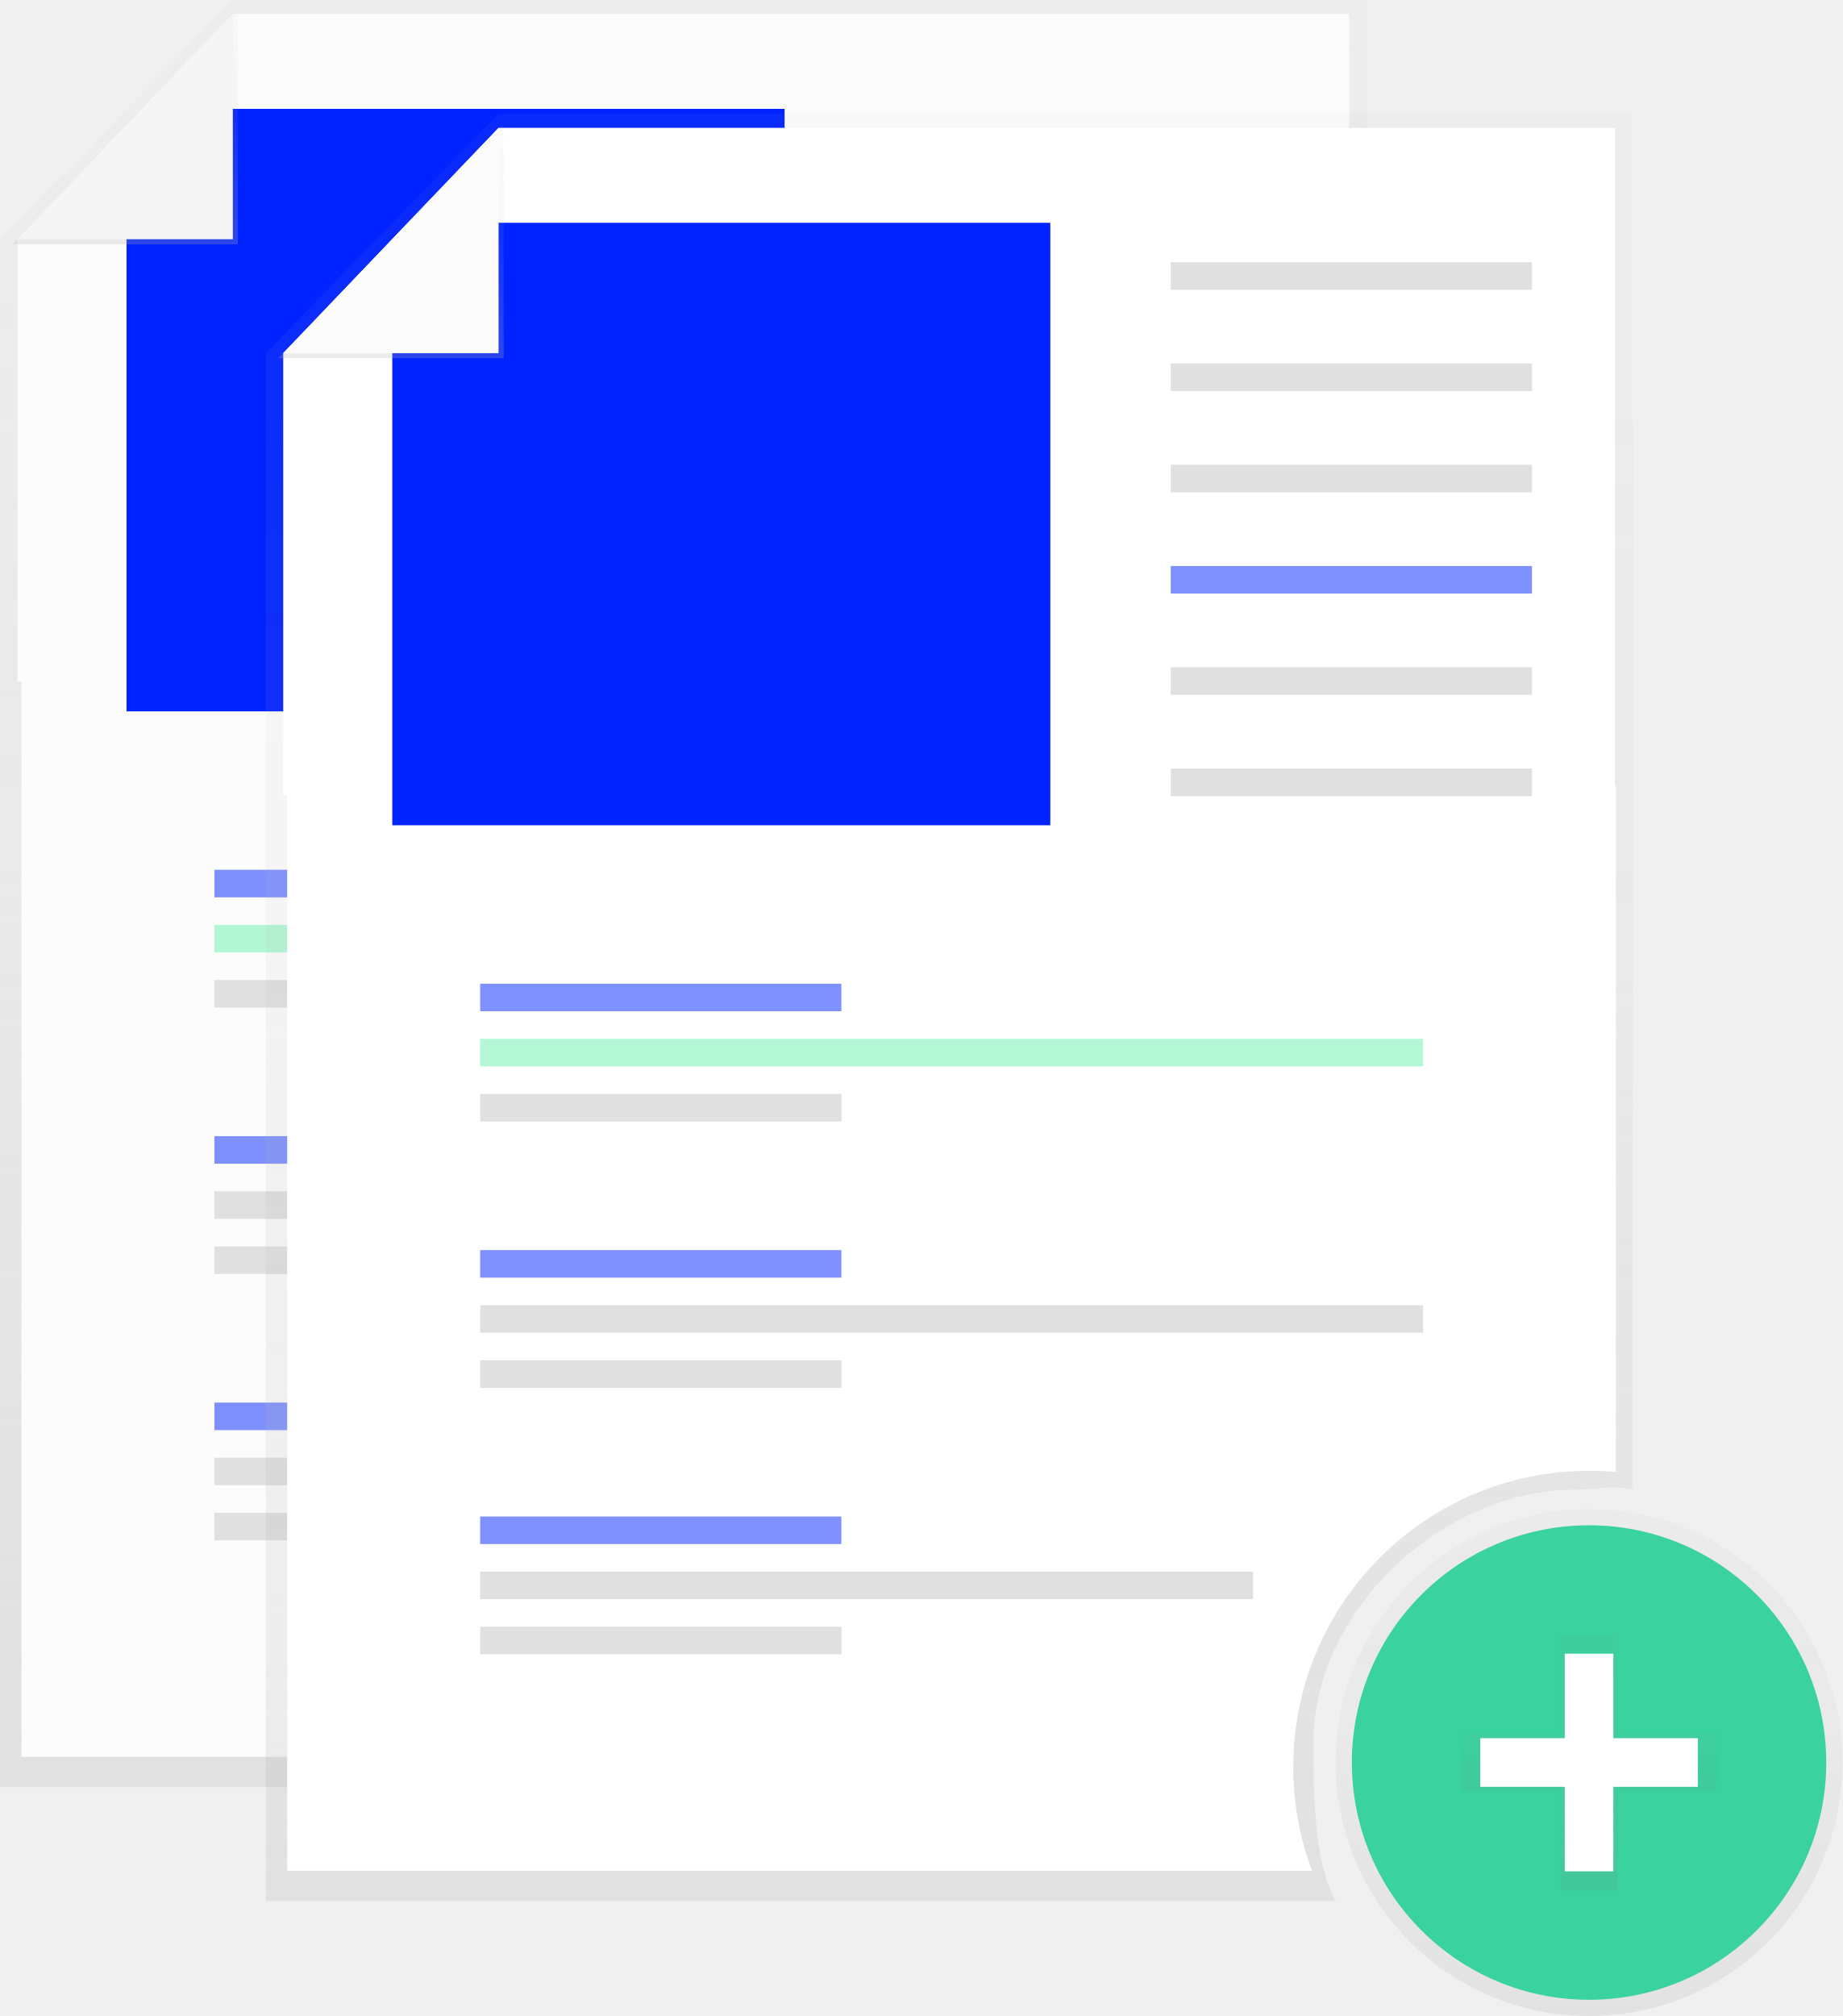
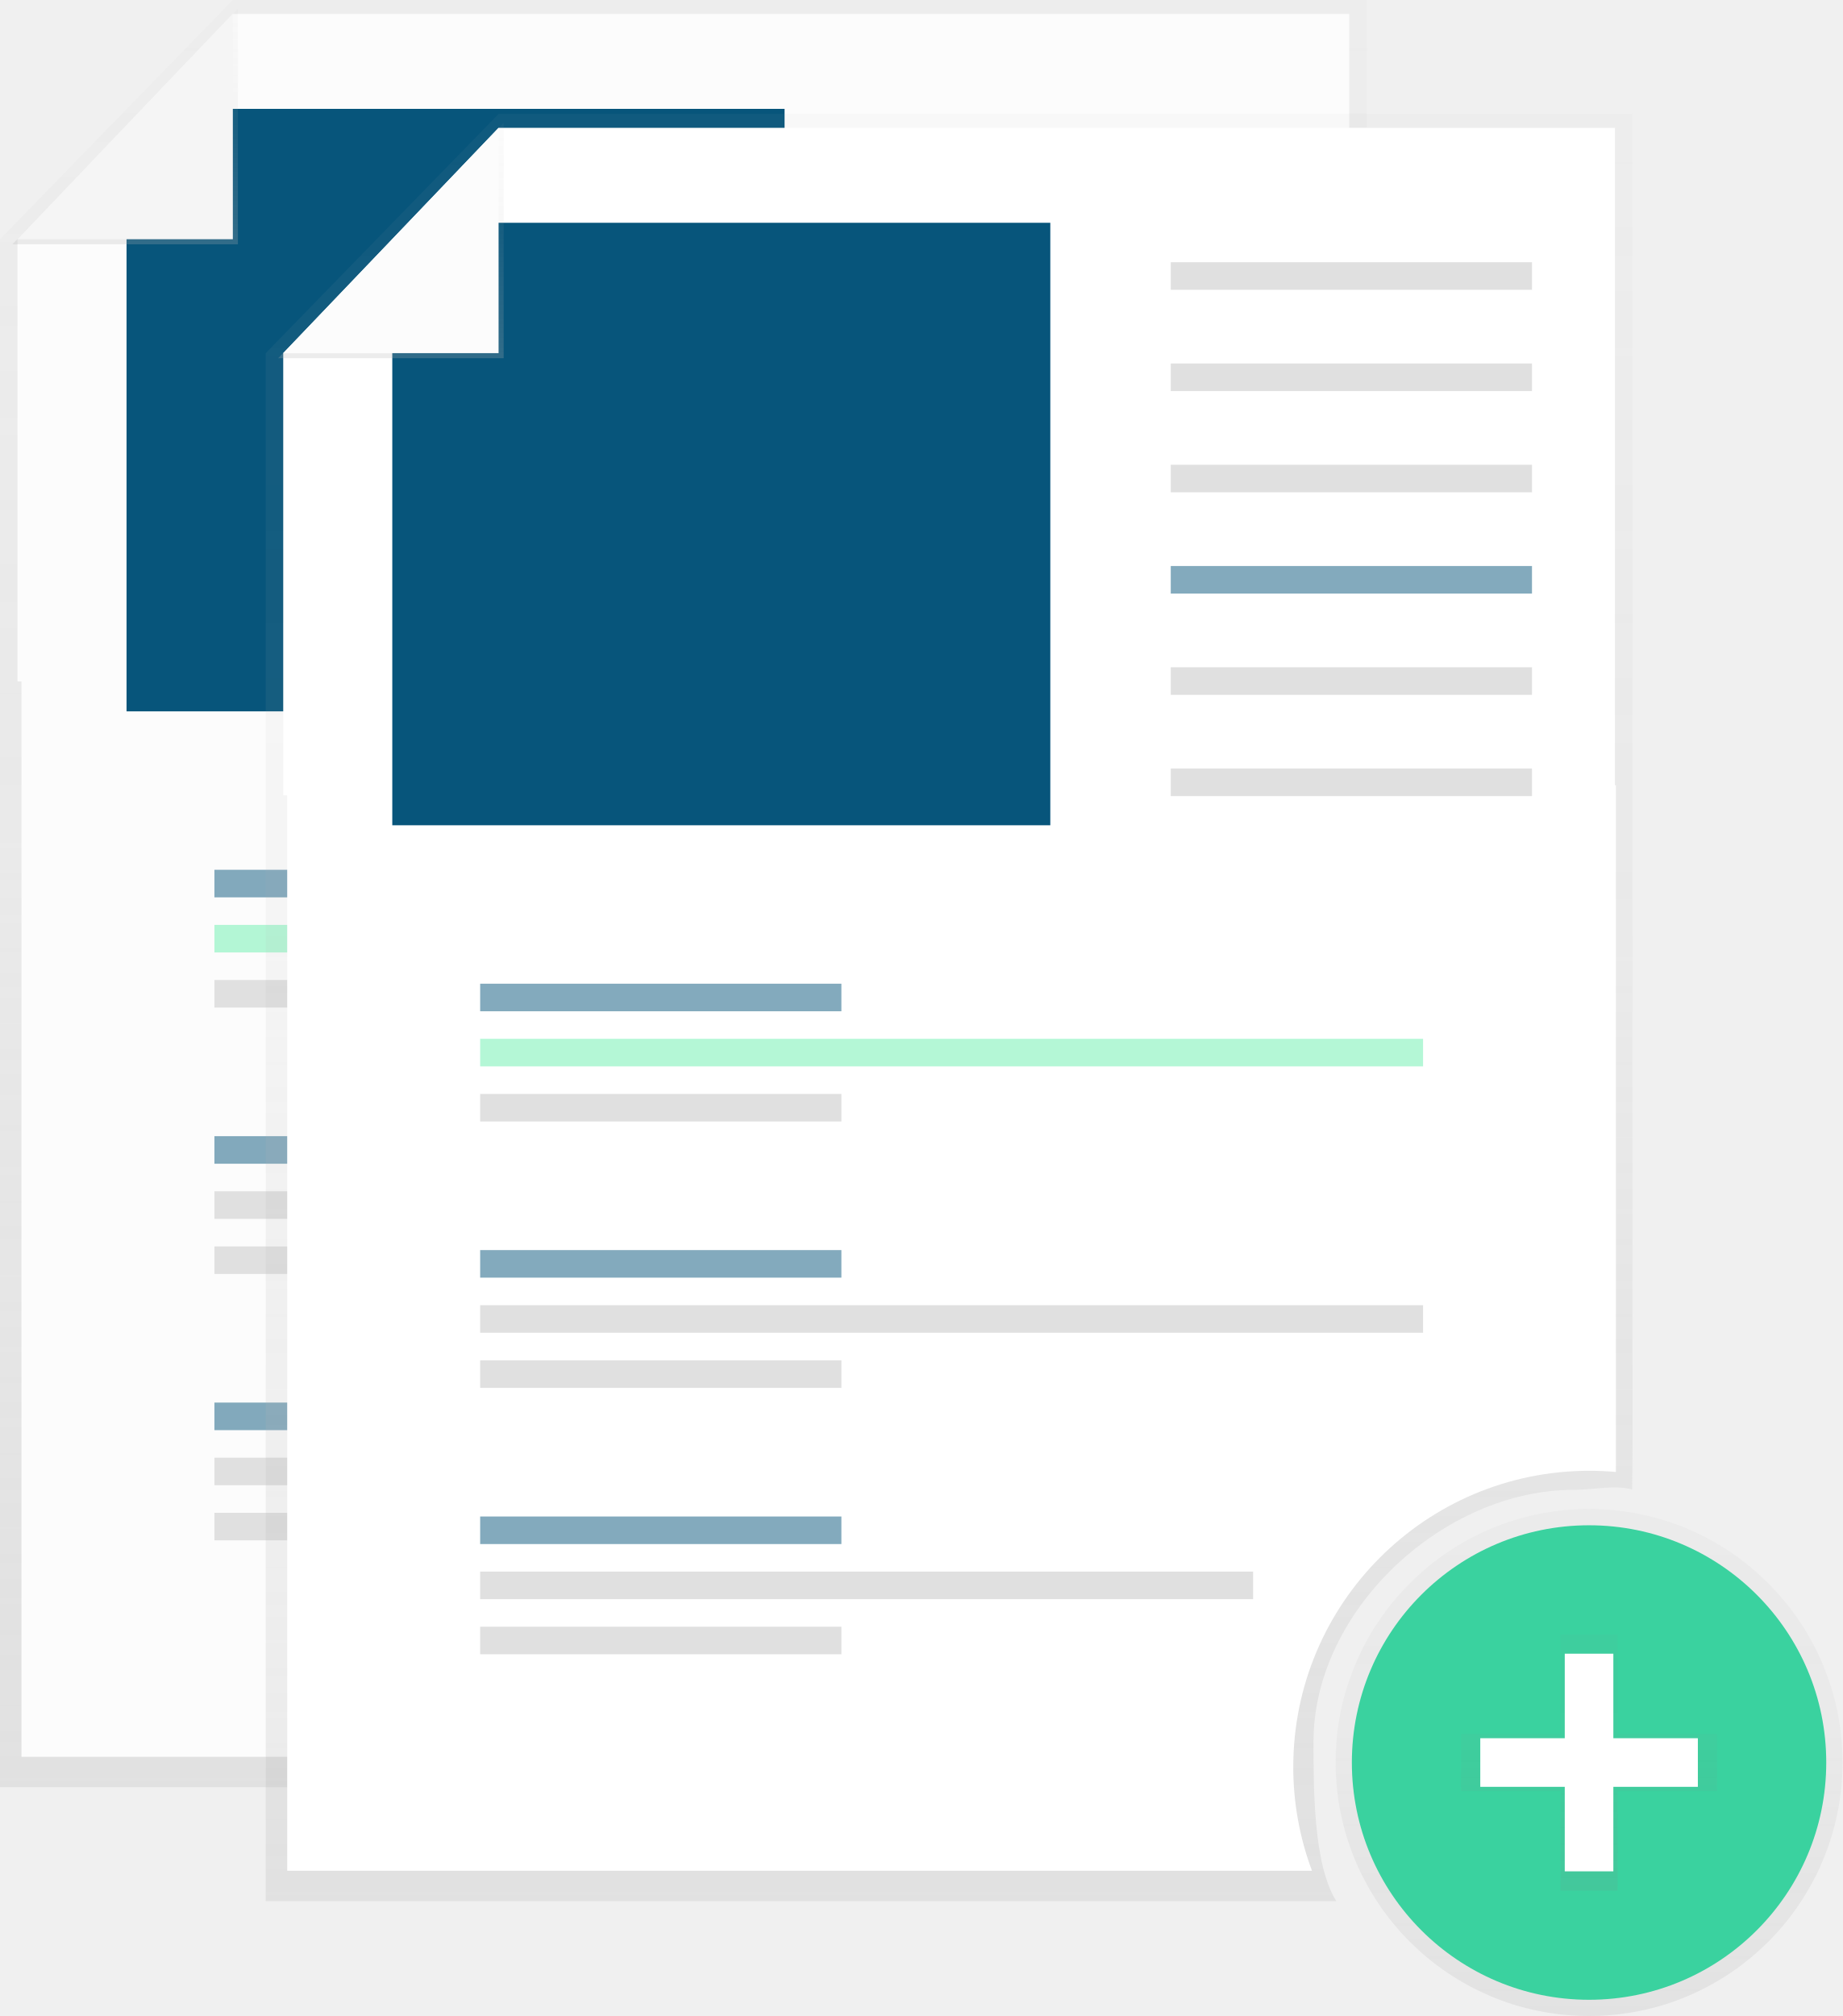
<svg xmlns="http://www.w3.org/2000/svg" xmlns:xlink="http://www.w3.org/1999/xlink" id="72abf1fc-af5c-4a12-adab-83afeedac95e" data-name="Layer 1" width="728" height="796.38" viewBox="0 0 728 796.38">
  <defs>
    <linearGradient id="44dab5fe-2df9-47ba-adb2-140775afca0e" x1="506" y1="757.81" x2="506" y2="51.81" gradientUnits="userSpaceOnUse">
      <stop offset="0" stop-color="#b3b3b3" stop-opacity="0.25" />
      <stop offset="0.54" stop-color="#b3b3b3" stop-opacity="0.1" />
      <stop offset="1" stop-color="#b3b3b3" stop-opacity="0.05" />
    </linearGradient>
    <linearGradient id="b071ddd1-33a6-4512-b8b6-1cee124e019a" x1="49.46" y1="96.5" x2="49.46" y2="3.5" xlink:href="#44dab5fe-2df9-47ba-adb2-140775afca0e" />
    <linearGradient id="d200849e-56d5-45c5-85eb-e9070e3330a6" x1="627.87" y1="796.38" x2="627.87" y2="596.12" gradientUnits="userSpaceOnUse">
      <stop offset="0" stop-color="gray" stop-opacity="0.25" />
      <stop offset="0.54" stop-color="gray" stop-opacity="0.12" />
      <stop offset="1" stop-color="gray" stop-opacity="0.1" />
    </linearGradient>
    <linearGradient id="39846f9a-c4dd-4a41-91c8-743bb7d77e65" x1="627.87" y1="746.82" x2="627.87" y2="645.68" xlink:href="#d200849e-56d5-45c5-85eb-e9070e3330a6" />
    <linearGradient id="af8f0828-33b7-4bd6-b50f-ae3d37501acf" x1="611" y1="802.81" x2="611" y2="96.81" xlink:href="#44dab5fe-2df9-47ba-adb2-140775afca0e" />
    <linearGradient id="152252ce-949a-4e00-886c-6a46b2444b40" x1="154.46" y1="141.5" x2="154.46" y2="48.5" xlink:href="#44dab5fe-2df9-47ba-adb2-140775afca0e" />
  </defs>
  <path d="M650,694.81c0-51.76,51.11-99.48,102.87-99.48,7.93,0,15.62-2,23-.16.1-2.26.16-15.54.16-17.82V51.81H328l-92,94.5v611.5H659C649.9,743.37,650,713.15,650,694.81Z" transform="translate(-236 -51.81)" fill="url(#44dab5fe-2df9-47ba-adb2-140775afca0e)" />
  <path d="M642,704.81a117,117,0,0,1,117-117c3.53,0,7,.17,10.48.47V317h-525V745.81H649.39A116.74,116.74,0,0,1,642,704.81Z" transform="translate(-236 -51.81)" fill="#fcfcfc" />
  <polygon points="533.09 269.19 6.91 269.19 6.91 94.5 92 5.5 533.09 5.5 533.09 269.19" fill="#fcfcfc" />
  <rect x="357.59" y="58.59" width="142.73" height="10.89" fill="#e0e0e0" />
  <rect x="357.59" y="98.59" width="142.73" height="10.89" fill="#e0e0e0" />
  <rect x="357.59" y="138.59" width="142.73" height="10.89" fill="#e0e0e0" />
-   <rect x="357.59" y="178.59" width="142.73" height="10.89" fill="#0023ff" opacity="0.5" />
+   <rect x="357.59" y="178.59" width="142.73" height="10.89" fill="#07557b" opacity="0.5" />
  <rect x="357.59" y="218.59" width="142.73" height="10.89" fill="#e0e0e0" />
  <rect x="357.59" y="258.59" width="142.73" height="10.89" fill="#e0e0e0" />
-   <rect x="84.72" y="343.59" width="142.73" height="10.89" fill="#0023ff" opacity="0.5" />
+   <rect x="84.72" y="343.59" width="142.73" height="10.89" fill="#07557b" opacity="0.5" />
  <rect x="84.72" y="387.13" width="142.73" height="10.89" fill="#e0e0e0" />
  <rect x="84.72" y="365.36" width="372.56" height="10.89" fill="#69f0ae" opacity="0.5" />
-   <rect x="84.72" y="448.82" width="142.73" height="10.89" fill="#0023ff" opacity="0.5" />
+   <rect x="84.72" y="448.82" width="142.73" height="10.89" fill="#07557b" opacity="0.5" />
  <rect x="84.72" y="492.37" width="142.73" height="10.89" fill="#e0e0e0" />
  <rect x="84.72" y="470.59" width="372.56" height="10.89" fill="#e0e0e0" />
-   <rect x="84.72" y="554.06" width="142.73" height="10.89" fill="#0023ff" opacity="0.5" />
+   <rect x="84.72" y="554.06" width="142.73" height="10.89" fill="#07557b" opacity="0.5" />
  <rect x="84.72" y="597.6" width="142.73" height="10.89" fill="#e0e0e0" />
  <rect x="84.72" y="575.83" width="305.41" height="10.89" fill="#e0e0e0" />
-   <polygon points="310 281 50 281 50 54 59 43 79.75 43 310 43 310 281" fill="#0023ff" />
+   <polygon points="310 281 50 281 50 54 59 43 79.75 43 310 43 310 281" fill="#07557b" />
  <polygon points="4.91 96.5 94 96.5 94 3.5 4.91 96.5" fill="url(#b071ddd1-33a6-4512-b8b6-1cee124e019a)" />
  <polygon points="6.91 94.5 92 94.5 92 5.5 6.91 94.5" fill="#f5f5f5" />
  <g opacity="0.5">
    <circle cx="627.87" cy="696.25" r="100.13" fill="url(#d200849e-56d5-45c5-85eb-e9070e3330a6)" />
  </g>
  <circle cx="627.87" cy="696.25" r="93.72" fill="#3ad29f" />
  <g opacity="0.5">
    <polygon points="678.44 684.95 639.16 684.95 639.16 645.68 616.58 645.68 616.58 684.95 577.3 684.95 577.3 707.54 616.58 707.54 616.58 746.82 639.16 746.82 639.16 707.54 678.44 707.54 678.44 684.95" fill="url(#39846f9a-c4dd-4a41-91c8-743bb7d77e65)" />
  </g>
  <rect x="618.27" y="653.26" width="19.2" height="85.97" fill="#fff" />
  <rect x="854.27" y="705.07" width="19.2" height="85.97" transform="translate(1375.93 -167.62) rotate(90)" fill="#fff" />
  <path d="M755,739.81c0-51.76,51.11-99.48,102.87-99.48,7.93,0,15.62-2,23-.16.1-2.26.16-15.54.16-17.82V96.81H433l-92,94.5v611.5H764C754.9,788.37,755,758.15,755,739.81Z" transform="translate(-236 -51.81)" fill="url(#af8f0828-33b7-4bd6-b50f-ae3d37501acf)" />
  <path d="M747,749.81a117,117,0,0,1,117-117c3.53,0,7,.17,10.48.47V362h-525V790.81H754.39A116.74,116.74,0,0,1,747,749.81Z" transform="translate(-236 -51.81)" fill="#fff" />
  <polygon points="638.09 314.19 111.91 314.19 111.91 139.5 197 50.5 638.09 50.5 638.09 314.19" fill="#fff" />
  <rect x="462.59" y="103.59" width="142.73" height="10.89" fill="#e0e0e0" />
  <rect x="462.59" y="143.59" width="142.73" height="10.89" fill="#e0e0e0" />
  <rect x="462.59" y="183.59" width="142.73" height="10.89" fill="#e0e0e0" />
-   <rect x="462.59" y="223.59" width="142.73" height="10.89" fill="#0023ff" opacity="0.5" />
+   <rect x="462.59" y="223.59" width="142.73" height="10.89" fill="#07557b" opacity="0.5" />
  <rect x="462.59" y="263.59" width="142.73" height="10.89" fill="#e0e0e0" />
  <rect x="462.59" y="303.59" width="142.73" height="10.89" fill="#e0e0e0" />
-   <rect x="189.72" y="388.59" width="142.73" height="10.89" fill="#0023ff" opacity="0.5" />
+   <rect x="189.72" y="388.59" width="142.73" height="10.89" fill="#07557b" opacity="0.5" />
  <rect x="189.72" y="432.13" width="142.73" height="10.89" fill="#e0e0e0" />
  <rect x="189.72" y="410.36" width="372.56" height="10.89" fill="#69f0ae" opacity="0.5" />
-   <rect x="189.72" y="493.82" width="142.73" height="10.89" fill="#0023ff" opacity="0.5" />
+   <rect x="189.72" y="493.82" width="142.73" height="10.89" fill="#07557b" opacity="0.5" />
  <rect x="189.72" y="537.37" width="142.73" height="10.89" fill="#e0e0e0" />
  <rect x="189.72" y="515.59" width="372.56" height="10.89" fill="#e0e0e0" />
-   <rect x="189.72" y="599.06" width="142.73" height="10.89" fill="#0023ff" opacity="0.5" />
+   <rect x="189.72" y="599.06" width="142.73" height="10.89" fill="#07557b" opacity="0.5" />
  <rect x="189.72" y="642.6" width="142.73" height="10.89" fill="#e0e0e0" />
  <rect x="189.72" y="620.83" width="305.41" height="10.89" fill="#e0e0e0" />
-   <polygon points="415 326 155 326 155 99 164 88 184.75 88 415 88 415 326" fill="#0023ff" />
+   <polygon points="415 326 155 326 155 99 164 88 184.75 88 415 88 415 326" fill="#07557b" />
  <polygon points="109.91 141.5 199 141.5 199 48.5 109.91 141.5" fill="url(#152252ce-949a-4e00-886c-6a46b2444b40)" />
  <polygon points="111.91 139.5 197 139.5 197 50.5 111.91 139.5" fill="#fcfcfc" />
</svg>
